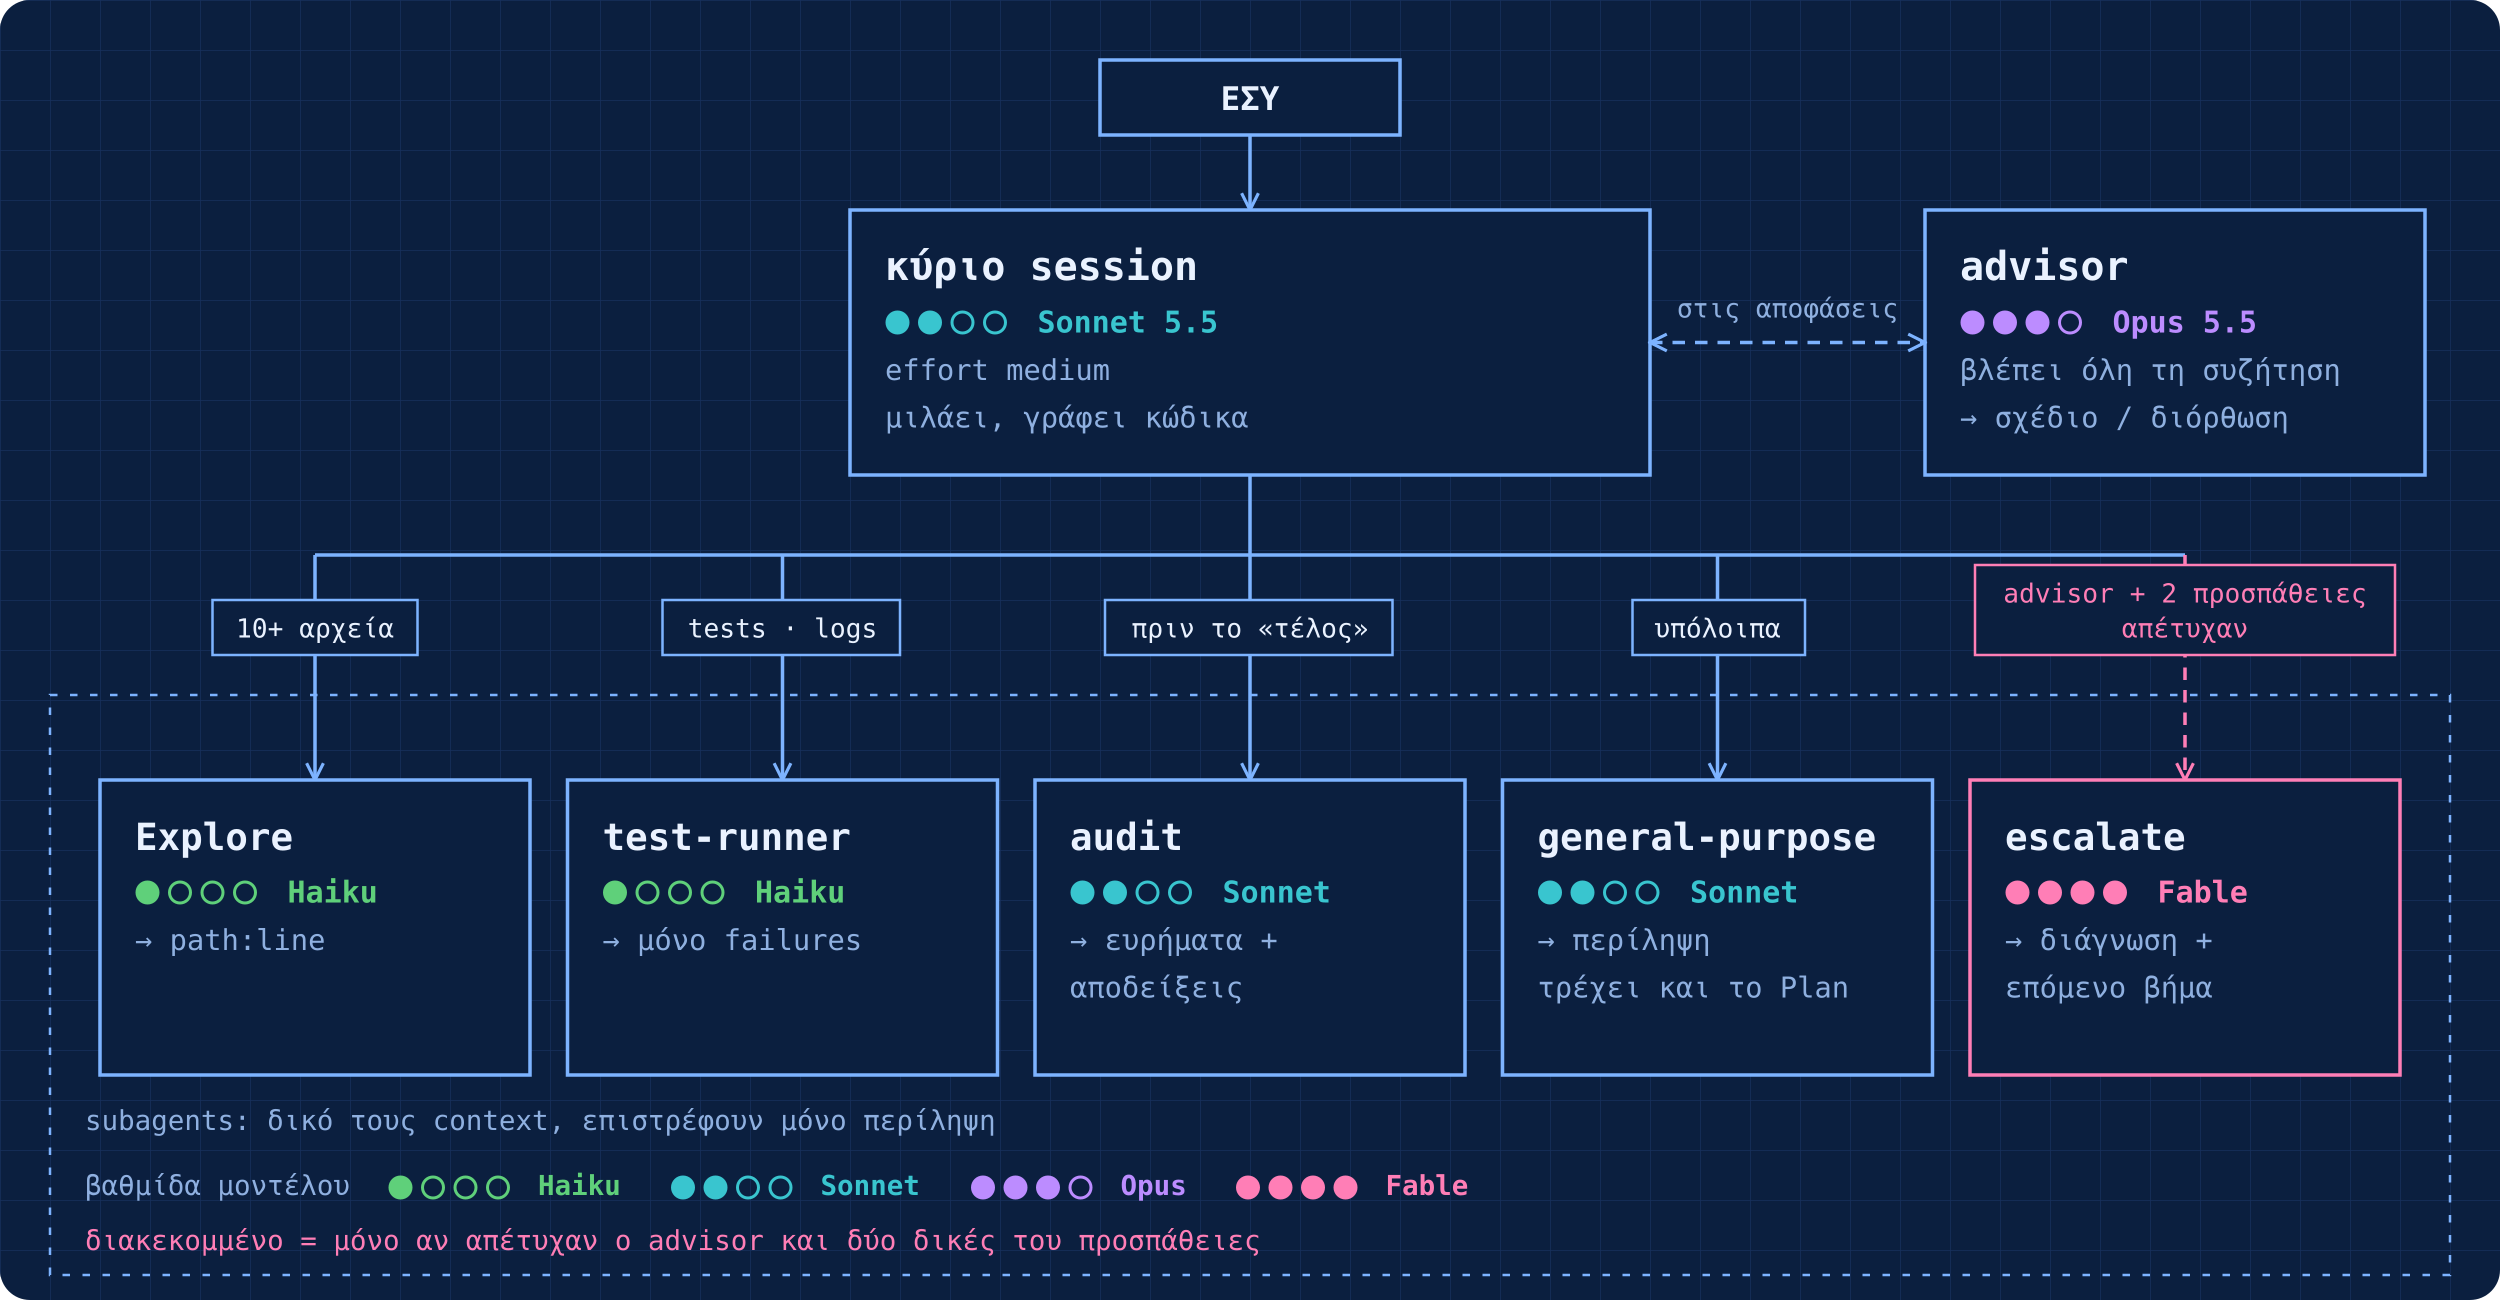
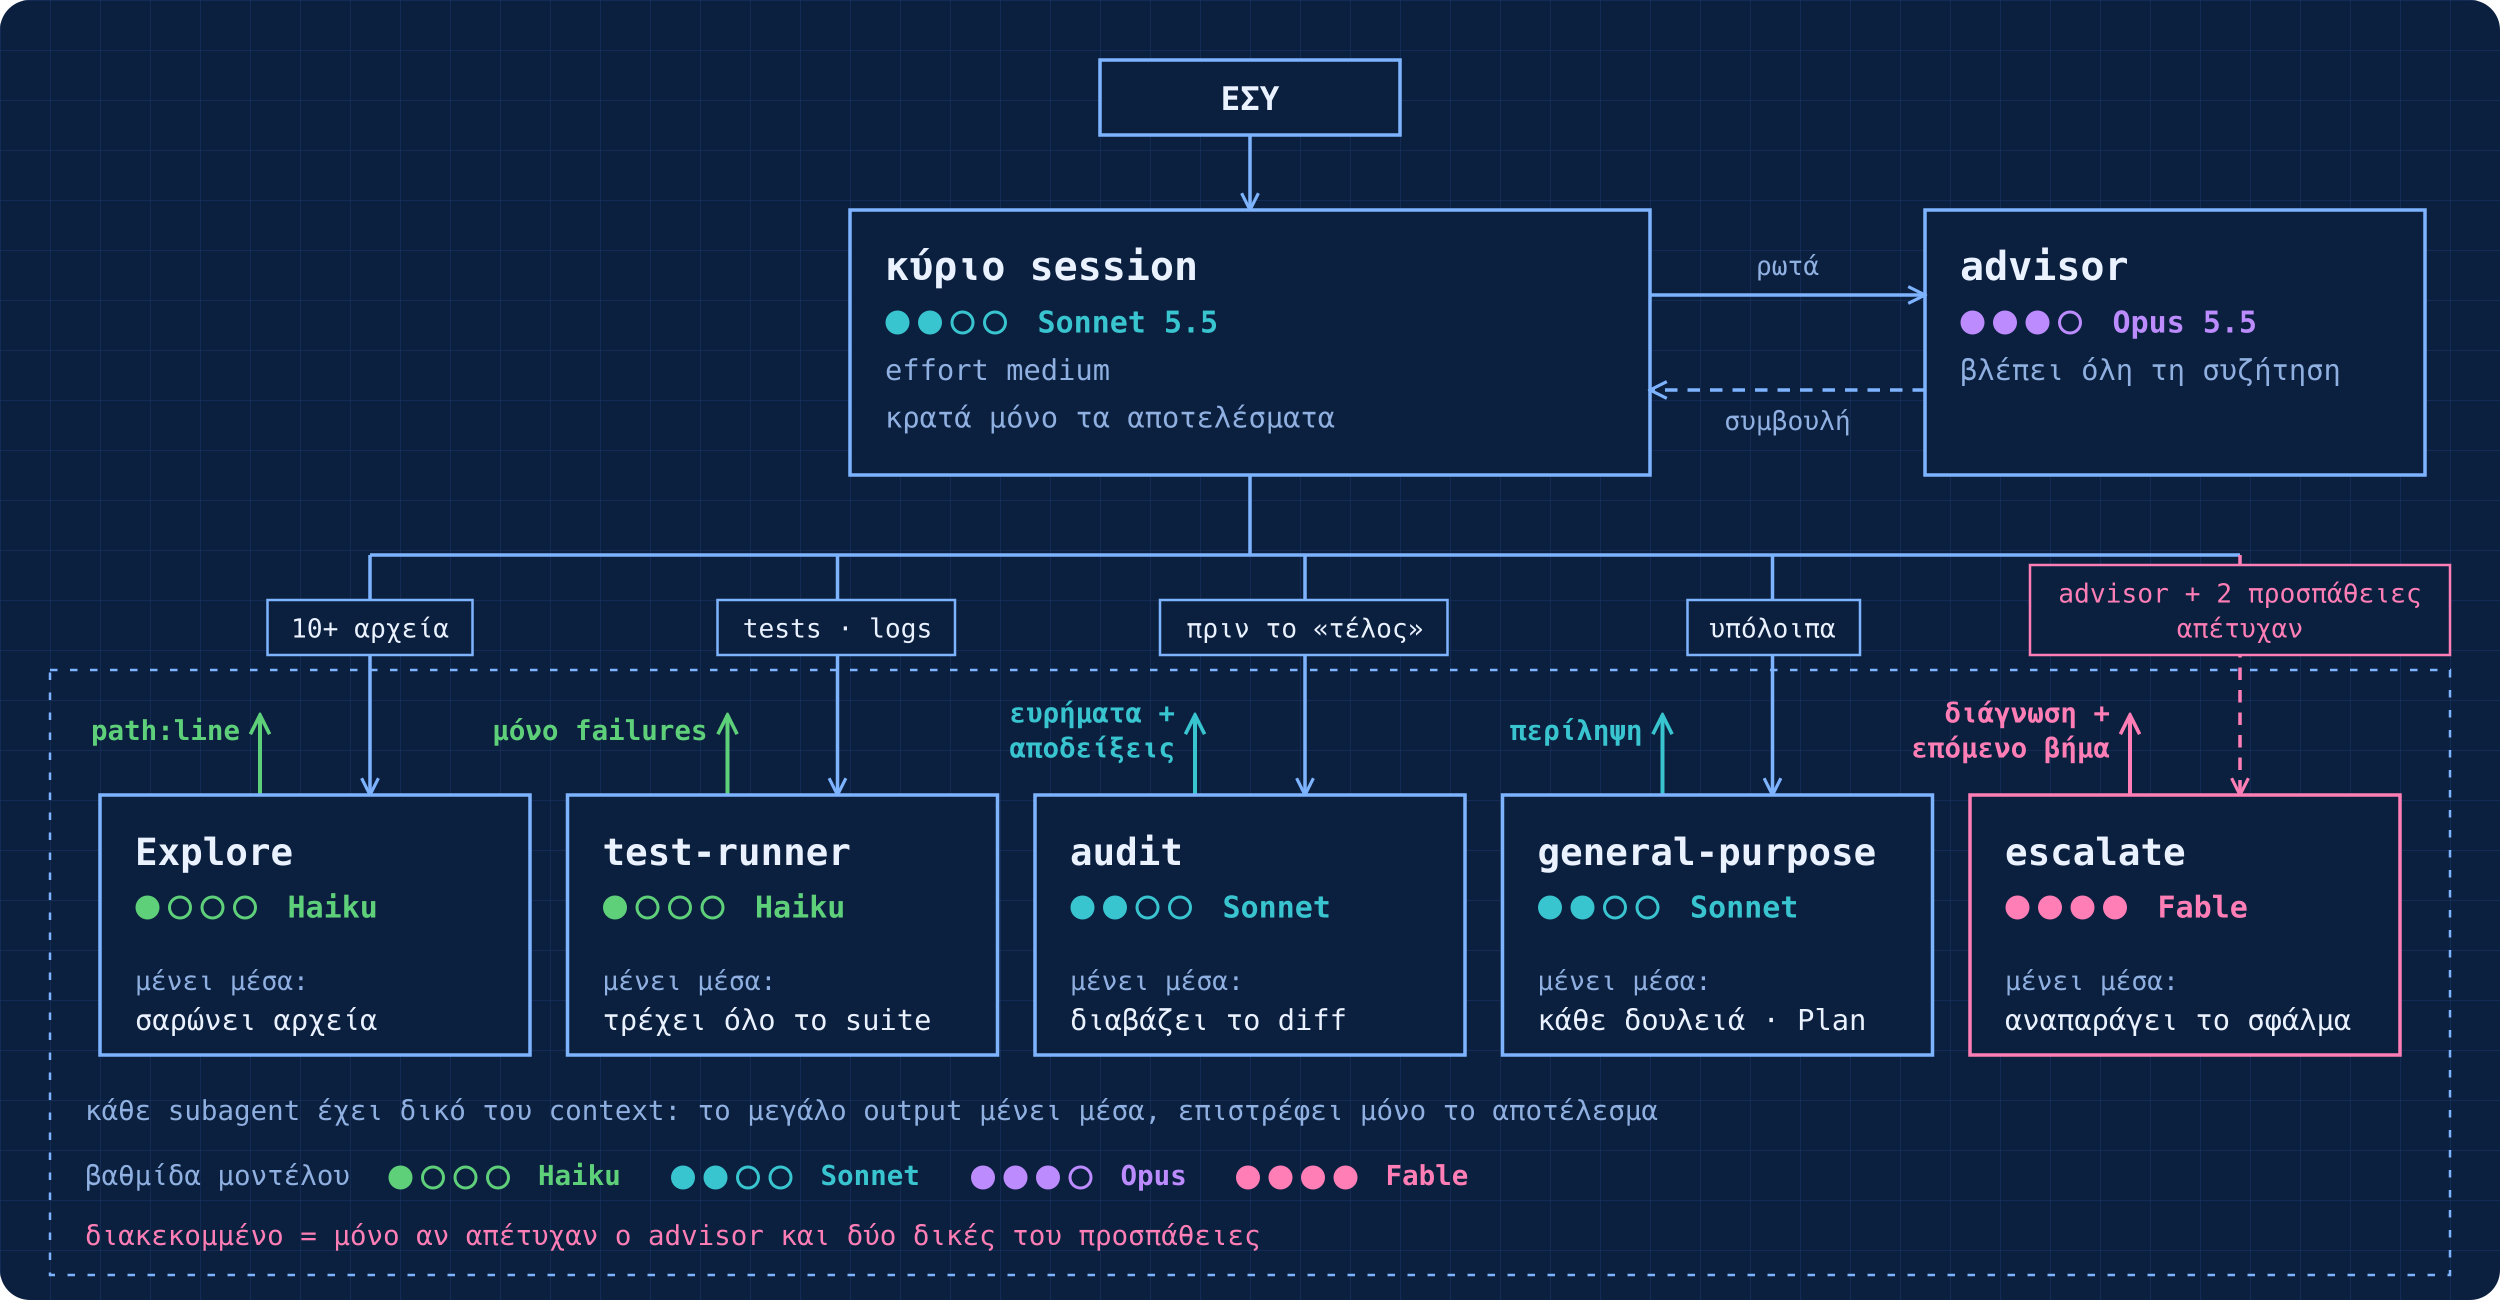
<svg xmlns="http://www.w3.org/2000/svg" viewBox="0 0 1000 520" width="1000" height="520" role="img" aria-labelledby="t d" font-family="ui-monospace, 'Cascadia Mono', Consolas, 'DejaVu Sans Mono', Menlo, monospace">
  <defs>
    <pattern id="g" width="20" height="20" patternUnits="userSpaceOnUse">
      <path d="M20 0H0V20" fill="none" stroke="#16305c" stroke-width="0.6" />
    </pattern>
    <marker id="a" viewBox="0 0 10 10" refX="9" refY="5" markerWidth="6" markerHeight="6" orient="auto-start-reverse">
      <path d="M1 1 L9 5 L1 9" fill="none" stroke="#7db3ff" stroke-width="1.5" />
    </marker>
-     <marker id="p" viewBox="0 0 10 10" refX="9" refY="5" markerWidth="6" markerHeight="6" orient="auto-start-reverse">
+     <marker id="m-Haiku" viewBox="0 0 10 10" refX="9" refY="5" markerWidth="6" markerHeight="6" orient="auto-start-reverse">
+       <path d="M1 1 L9 5 L1 9" fill="none" stroke="#5fd07a" stroke-width="1.5" />
+     </marker>
+     <marker id="m-Sonnet" viewBox="0 0 10 10" refX="9" refY="5" markerWidth="6" markerHeight="6" orient="auto-start-reverse">
+       <path d="M1 1 L9 5 L1 9" fill="none" stroke="#39c5cf" stroke-width="1.5" />
+     </marker>
+     <marker id="m-Opus" viewBox="0 0 10 10" refX="9" refY="5" markerWidth="6" markerHeight="6" orient="auto-start-reverse">
+       <path d="M1 1 L9 5 L1 9" fill="none" stroke="#bc8cff" stroke-width="1.5" />
+     </marker>
+     <marker id="m-Fable" viewBox="0 0 10 10" refX="9" refY="5" markerWidth="6" markerHeight="6" orient="auto-start-reverse">
      <path d="M1 1 L9 5 L1 9" fill="none" stroke="#ff7eb6" stroke-width="1.5" />
    </marker>
  </defs>
  <rect width="1000" height="520" rx="12" fill="#0b1f3f" />
  <rect width="1000" height="520" rx="12" fill="url(#g)" />
  <rect x="440" y="24" width="120" height="30" fill="#0b1f3f" stroke="#7db3ff" stroke-width="1.4" />
  <text x="500" y="44" font-size="13" fill="#eaf2ff" font-weight="700" text-anchor="middle">ΕΣΥ</text>
  <path d="M500 54 V84" fill="none" stroke="#7db3ff" stroke-width="1.4" marker-end="url(#a)" />
  <rect x="340" y="84" width="320" height="106" fill="#0b1f3f" stroke="#7db3ff" stroke-width="1.4" />
  <text x="354" y="112" font-size="16" fill="#eaf2ff" font-weight="700" text-anchor="start">κύριο session</text>
  <circle cx="359" cy="129" r="4.2" fill="#39c5cf" stroke="#39c5cf" stroke-width="1.2" />
  <circle cx="372" cy="129" r="4.2" fill="#39c5cf" stroke="#39c5cf" stroke-width="1.2" />
  <circle cx="385" cy="129" r="4.2" fill="none" stroke="#39c5cf" stroke-width="1.2" />
  <circle cx="398" cy="129" r="4.2" fill="none" stroke="#39c5cf" stroke-width="1.2" />
  <text x="415" y="133" font-size="12" fill="#39c5cf" font-weight="700" text-anchor="start">Sonnet 5.5</text>
  <text x="354" y="152" font-size="11.5" fill="#8fb0e0" font-weight="400" text-anchor="start">effort medium</text>
-   <text x="354" y="171" font-size="11.5" fill="#8fb0e0" font-weight="400" text-anchor="start">μιλάει, γράφει κώδικα</text>
+   <text x="354" y="171" font-size="11.5" fill="#8fb0e0" font-weight="400" text-anchor="start">κρατά μόνο τα αποτελέσματα</text>
  <rect x="770" y="84" width="200" height="106" fill="#0b1f3f" stroke="#7db3ff" stroke-width="1.4" />
  <text x="784" y="112" font-size="16" fill="#eaf2ff" font-weight="700" text-anchor="start">advisor</text>
  <circle cx="789" cy="129" r="4.2" fill="#bc8cff" stroke="#bc8cff" stroke-width="1.2" />
  <circle cx="802" cy="129" r="4.2" fill="#bc8cff" stroke="#bc8cff" stroke-width="1.2" />
  <circle cx="815" cy="129" r="4.2" fill="#bc8cff" stroke="#bc8cff" stroke-width="1.2" />
  <circle cx="828" cy="129" r="4.2" fill="none" stroke="#bc8cff" stroke-width="1.2" />
  <text x="845" y="133" font-size="12" fill="#bc8cff" font-weight="700" text-anchor="start">Opus 5.5</text>
  <text x="784" y="152" font-size="11.5" fill="#8fb0e0" font-weight="400" text-anchor="start">βλέπει όλη τη συζήτηση</text>
-   <text x="784" y="171" font-size="11.5" fill="#8fb0e0" font-weight="400" text-anchor="start">→ σχέδιο / διόρθωση</text>
-   <path d="M660 137 H770" fill="none" stroke="#7db3ff" stroke-width="1.4" stroke-dasharray="5 4" marker-end="url(#a)" marker-start="url(#a)" />
-   <text x="715" y="127" font-size="10.5" fill="#8fb0e0" font-weight="400" text-anchor="middle">στις αποφάσεις</text>
-   <path d="M500 190 V222 M126.0 222 H874.0" stroke="#7db3ff" stroke-width="1.4" fill="none" />
-   <rect x="20" y="278" width="960" height="232" fill="none" stroke="#7db3ff" stroke-width="1" stroke-dasharray="3 5" />
-   <path d="M126.0 222 V312" fill="none" stroke="#7db3ff" stroke-width="1.4" marker-end="url(#a)" />
-   <rect x="85" y="240" width="82" height="22" fill="#0b1f3f" stroke="#7db3ff" stroke-width="1" />
-   <text x="126" y="255" font-size="10.5" fill="#eaf2ff" font-weight="400" text-anchor="middle">10+ αρχεία</text>
-   <rect x="40" y="312" width="172" height="118" fill="#0b1f3f" stroke="#7db3ff" stroke-width="1.4" />
-   <text x="54" y="340" font-size="15" fill="#eaf2ff" font-weight="700" text-anchor="start">Explore</text>
-   <circle cx="59" cy="357" r="4.2" fill="#5fd07a" stroke="#5fd07a" stroke-width="1.2" />
-   <circle cx="72" cy="357" r="4.2" fill="none" stroke="#5fd07a" stroke-width="1.2" />
-   <circle cx="85" cy="357" r="4.2" fill="none" stroke="#5fd07a" stroke-width="1.2" />
-   <circle cx="98" cy="357" r="4.2" fill="none" stroke="#5fd07a" stroke-width="1.2" />
-   <text x="115" y="361" font-size="12" fill="#5fd07a" font-weight="700" text-anchor="start">Haiku</text>
-   <text x="54" y="380" font-size="11.5" fill="#8fb0e0" font-weight="400" text-anchor="start">→ path:line</text>
-   <path d="M313.0 222 V312" fill="none" stroke="#7db3ff" stroke-width="1.4" marker-end="url(#a)" />
-   <rect x="265" y="240" width="95" height="22" fill="#0b1f3f" stroke="#7db3ff" stroke-width="1" />
-   <text x="313" y="255" font-size="10.5" fill="#eaf2ff" font-weight="400" text-anchor="middle">tests · logs</text>
-   <rect x="227" y="312" width="172" height="118" fill="#0b1f3f" stroke="#7db3ff" stroke-width="1.4" />
-   <text x="241" y="340" font-size="15" fill="#eaf2ff" font-weight="700" text-anchor="start">test-runner</text>
-   <circle cx="246" cy="357" r="4.2" fill="#5fd07a" stroke="#5fd07a" stroke-width="1.2" />
-   <circle cx="259" cy="357" r="4.2" fill="none" stroke="#5fd07a" stroke-width="1.2" />
-   <circle cx="272" cy="357" r="4.2" fill="none" stroke="#5fd07a" stroke-width="1.2" />
-   <circle cx="285" cy="357" r="4.2" fill="none" stroke="#5fd07a" stroke-width="1.2" />
-   <text x="302" y="361" font-size="12" fill="#5fd07a" font-weight="700" text-anchor="start">Haiku</text>
-   <text x="241" y="380" font-size="11.5" fill="#8fb0e0" font-weight="400" text-anchor="start">→ μόνο failures</text>
-   <path d="M500.0 222 V312" fill="none" stroke="#7db3ff" stroke-width="1.4" marker-end="url(#a)" />
-   <rect x="442" y="240" width="115" height="22" fill="#0b1f3f" stroke="#7db3ff" stroke-width="1" />
-   <text x="500" y="255" font-size="10.5" fill="#eaf2ff" font-weight="400" text-anchor="middle">πριν το «τέλος»</text>
-   <rect x="414" y="312" width="172" height="118" fill="#0b1f3f" stroke="#7db3ff" stroke-width="1.4" />
-   <text x="428" y="340" font-size="15" fill="#eaf2ff" font-weight="700" text-anchor="start">audit</text>
-   <circle cx="433" cy="357" r="4.2" fill="#39c5cf" stroke="#39c5cf" stroke-width="1.2" />
-   <circle cx="446" cy="357" r="4.2" fill="#39c5cf" stroke="#39c5cf" stroke-width="1.2" />
-   <circle cx="459" cy="357" r="4.2" fill="none" stroke="#39c5cf" stroke-width="1.2" />
-   <circle cx="472" cy="357" r="4.2" fill="none" stroke="#39c5cf" stroke-width="1.2" />
-   <text x="489" y="361" font-size="12" fill="#39c5cf" font-weight="700" text-anchor="start">Sonnet</text>
-   <text x="428" y="380" font-size="11.5" fill="#8fb0e0" font-weight="400" text-anchor="start">→ ευρήματα +</text>
-   <text x="428" y="399" font-size="11.5" fill="#8fb0e0" font-weight="400" text-anchor="start">   αποδείξεις</text>
-   <path d="M687.0 222 V312" fill="none" stroke="#7db3ff" stroke-width="1.4" marker-end="url(#a)" />
-   <rect x="653" y="240" width="69" height="22" fill="#0b1f3f" stroke="#7db3ff" stroke-width="1" />
-   <text x="687" y="255" font-size="10.5" fill="#eaf2ff" font-weight="400" text-anchor="middle">υπόλοιπα</text>
-   <rect x="601" y="312" width="172" height="118" fill="#0b1f3f" stroke="#7db3ff" stroke-width="1.4" />
-   <text x="615" y="340" font-size="15" fill="#eaf2ff" font-weight="700" text-anchor="start">general-purpose</text>
-   <circle cx="620" cy="357" r="4.2" fill="#39c5cf" stroke="#39c5cf" stroke-width="1.2" />
-   <circle cx="633" cy="357" r="4.2" fill="#39c5cf" stroke="#39c5cf" stroke-width="1.2" />
-   <circle cx="646" cy="357" r="4.2" fill="none" stroke="#39c5cf" stroke-width="1.2" />
-   <circle cx="659" cy="357" r="4.2" fill="none" stroke="#39c5cf" stroke-width="1.2" />
-   <text x="676" y="361" font-size="12" fill="#39c5cf" font-weight="700" text-anchor="start">Sonnet</text>
-   <text x="615" y="380" font-size="11.5" fill="#8fb0e0" font-weight="400" text-anchor="start">→ περίληψη</text>
-   <text x="615" y="399" font-size="11.5" fill="#8fb0e0" font-weight="400" text-anchor="start">τρέχει και το Plan</text>
-   <path d="M874.0 222 V312" fill="none" stroke="#ff7eb6" stroke-width="1.4" stroke-dasharray="5 4" marker-end="url(#p)" />
-   <rect x="790" y="226" width="168" height="36" fill="#0b1f3f" stroke="#ff7eb6" stroke-width="1" />
-   <text x="874" y="241" font-size="10.5" fill="#ff7eb6" font-weight="400" text-anchor="middle">advisor + 2 προσπάθειες</text>
-   <text x="874" y="255" font-size="10.5" fill="#ff7eb6" font-weight="400" text-anchor="middle">απέτυχαν</text>
-   <rect x="788" y="312" width="172" height="118" fill="#0b1f3f" stroke="#ff7eb6" stroke-width="1.4" />
-   <text x="802" y="340" font-size="15" fill="#eaf2ff" font-weight="700" text-anchor="start">escalate</text>
-   <circle cx="807" cy="357" r="4.2" fill="#ff7eb6" stroke="#ff7eb6" stroke-width="1.2" />
-   <circle cx="820" cy="357" r="4.2" fill="#ff7eb6" stroke="#ff7eb6" stroke-width="1.2" />
-   <circle cx="833" cy="357" r="4.2" fill="#ff7eb6" stroke="#ff7eb6" stroke-width="1.2" />
-   <circle cx="846" cy="357" r="4.2" fill="#ff7eb6" stroke="#ff7eb6" stroke-width="1.2" />
-   <text x="863" y="361" font-size="12" fill="#ff7eb6" font-weight="700" text-anchor="start">Fable</text>
-   <text x="802" y="380" font-size="11.5" fill="#8fb0e0" font-weight="400" text-anchor="start">→ διάγνωση +</text>
-   <text x="802" y="399" font-size="11.5" fill="#8fb0e0" font-weight="400" text-anchor="start">   επόμενο βήμα</text>
-   <text x="34" y="452" font-size="11" fill="#8fb0e0" font-weight="400" text-anchor="start">subagents: δικό τους context, επιστρέφουν μόνο περίληψη</text>
-   <text x="34" y="478" font-size="11" fill="#8fb0e0" font-weight="400" text-anchor="start">βαθμίδα μοντέλου</text>
-   <circle cx="160.2" cy="475" r="4.2" fill="#5fd07a" stroke="#5fd07a" stroke-width="1.2" />
-   <circle cx="173.2" cy="475" r="4.2" fill="none" stroke="#5fd07a" stroke-width="1.2" />
-   <circle cx="186.2" cy="475" r="4.2" fill="none" stroke="#5fd07a" stroke-width="1.2" />
-   <circle cx="199.2" cy="475" r="4.2" fill="none" stroke="#5fd07a" stroke-width="1.2" />
-   <text x="215.2" y="478" font-size="11" fill="#5fd07a" font-weight="700" text-anchor="start">Haiku</text>
-   <circle cx="273.2" cy="475" r="4.2" fill="#39c5cf" stroke="#39c5cf" stroke-width="1.2" />
-   <circle cx="286.2" cy="475" r="4.2" fill="#39c5cf" stroke="#39c5cf" stroke-width="1.2" />
-   <circle cx="299.2" cy="475" r="4.2" fill="none" stroke="#39c5cf" stroke-width="1.2" />
-   <circle cx="312.2" cy="475" r="4.2" fill="none" stroke="#39c5cf" stroke-width="1.2" />
-   <text x="328.2" y="478" font-size="11" fill="#39c5cf" font-weight="700" text-anchor="start">Sonnet</text>
-   <circle cx="393.2" cy="475" r="4.2" fill="#bc8cff" stroke="#bc8cff" stroke-width="1.2" />
-   <circle cx="406.2" cy="475" r="4.2" fill="#bc8cff" stroke="#bc8cff" stroke-width="1.2" />
-   <circle cx="419.2" cy="475" r="4.2" fill="#bc8cff" stroke="#bc8cff" stroke-width="1.2" />
-   <circle cx="432.2" cy="475" r="4.2" fill="none" stroke="#bc8cff" stroke-width="1.2" />
-   <text x="448.2" y="478" font-size="11" fill="#bc8cff" font-weight="700" text-anchor="start">Opus</text>
-   <circle cx="499.2" cy="475" r="4.2" fill="#ff7eb6" stroke="#ff7eb6" stroke-width="1.2" />
-   <circle cx="512.2" cy="475" r="4.2" fill="#ff7eb6" stroke="#ff7eb6" stroke-width="1.2" />
-   <circle cx="525.2" cy="475" r="4.2" fill="#ff7eb6" stroke="#ff7eb6" stroke-width="1.2" />
-   <circle cx="538.2" cy="475" r="4.2" fill="#ff7eb6" stroke="#ff7eb6" stroke-width="1.2" />
-   <text x="554.2" y="478" font-size="11" fill="#ff7eb6" font-weight="700" text-anchor="start">Fable</text>
-   <text x="34" y="500" font-size="11" fill="#ff7eb6" font-weight="400" text-anchor="start">διακεκομμένο = μόνο αν απέτυχαν ο advisor και δύο δικές του προσπάθειες</text>
+   <path d="M660 118 H770" fill="none" stroke="#7db3ff" stroke-width="1.4" marker-end="url(#a)" />
+   <text x="715" y="110" font-size="10.5" fill="#8fb0e0" font-weight="400" text-anchor="middle">ρωτά</text>
+   <path d="M770 156 H660" fill="none" stroke="#7db3ff" stroke-width="1.4" stroke-dasharray="5 4" marker-end="url(#a)" />
+   <text x="715" y="172" font-size="10.5" fill="#8fb0e0" font-weight="400" text-anchor="middle">συμβουλή</text>
+   <path d="M500 190 V222 M148.0 222 H896.0" stroke="#7db3ff" stroke-width="1.4" fill="none" />
+   <rect x="20" y="268" width="960" height="242" fill="none" stroke="#7db3ff" stroke-width="1" stroke-dasharray="3 5" />
+   <path d="M148.0 222 V318" fill="none" stroke="#7db3ff" stroke-width="1.4" marker-end="url(#a)" />
+   <rect x="107" y="240" width="82" height="22" fill="#0b1f3f" stroke="#7db3ff" stroke-width="1" />
+   <text x="148" y="255" font-size="10.5" fill="#eaf2ff" font-weight="400" text-anchor="middle">10+ αρχεία</text>
+   <path d="M104.0 318 V286" fill="none" stroke="#5fd07a" stroke-width="1.6" marker-end="url(#m-Haiku)" />
+   <text x="96.0" y="296" font-size="11" fill="#5fd07a" font-weight="700" text-anchor="end">path:line</text>
+   <rect x="40" y="318" width="172" height="104" fill="#0b1f3f" stroke="#7db3ff" stroke-width="1.4" />
+   <text x="54" y="346" font-size="15" fill="#eaf2ff" font-weight="700" text-anchor="start">Explore</text>
+   <circle cx="59" cy="363" r="4.2" fill="#5fd07a" stroke="#5fd07a" stroke-width="1.2" />
+   <circle cx="72" cy="363" r="4.2" fill="none" stroke="#5fd07a" stroke-width="1.2" />
+   <circle cx="85" cy="363" r="4.2" fill="none" stroke="#5fd07a" stroke-width="1.2" />
+   <circle cx="98" cy="363" r="4.2" fill="none" stroke="#5fd07a" stroke-width="1.2" />
+   <text x="115" y="367" font-size="12" fill="#5fd07a" font-weight="700" text-anchor="start">Haiku</text>
+   <text x="54" y="396" font-size="10.5" fill="#8fb0e0" font-weight="400" text-anchor="start">μένει μέσα:</text>
+   <text x="54" y="412" font-size="11.5" fill="#eaf2ff" font-weight="400" text-anchor="start">σαρώνει αρχεία</text>
+   <path d="M335.0 222 V318" fill="none" stroke="#7db3ff" stroke-width="1.4" marker-end="url(#a)" />
+   <rect x="287" y="240" width="95" height="22" fill="#0b1f3f" stroke="#7db3ff" stroke-width="1" />
+   <text x="335" y="255" font-size="10.5" fill="#eaf2ff" font-weight="400" text-anchor="middle">tests · logs</text>
+   <path d="M291.0 318 V286" fill="none" stroke="#5fd07a" stroke-width="1.6" marker-end="url(#m-Haiku)" />
+   <text x="283.0" y="296" font-size="11" fill="#5fd07a" font-weight="700" text-anchor="end">μόνο failures</text>
+   <rect x="227" y="318" width="172" height="104" fill="#0b1f3f" stroke="#7db3ff" stroke-width="1.4" />
+   <text x="241" y="346" font-size="15" fill="#eaf2ff" font-weight="700" text-anchor="start">test-runner</text>
+   <circle cx="246" cy="363" r="4.2" fill="#5fd07a" stroke="#5fd07a" stroke-width="1.2" />
+   <circle cx="259" cy="363" r="4.2" fill="none" stroke="#5fd07a" stroke-width="1.2" />
+   <circle cx="272" cy="363" r="4.2" fill="none" stroke="#5fd07a" stroke-width="1.2" />
+   <circle cx="285" cy="363" r="4.2" fill="none" stroke="#5fd07a" stroke-width="1.2" />
+   <text x="302" y="367" font-size="12" fill="#5fd07a" font-weight="700" text-anchor="start">Haiku</text>
+   <text x="241" y="396" font-size="10.5" fill="#8fb0e0" font-weight="400" text-anchor="start">μένει μέσα:</text>
+   <text x="241" y="412" font-size="11.5" fill="#eaf2ff" font-weight="400" text-anchor="start">τρέχει όλο το suite</text>
+   <path d="M522.0 222 V318" fill="none" stroke="#7db3ff" stroke-width="1.4" marker-end="url(#a)" />
+   <rect x="464" y="240" width="115" height="22" fill="#0b1f3f" stroke="#7db3ff" stroke-width="1" />
+   <text x="522" y="255" font-size="10.5" fill="#eaf2ff" font-weight="400" text-anchor="middle">πριν το «τέλος»</text>
+   <path d="M478.0 318 V286" fill="none" stroke="#39c5cf" stroke-width="1.6" marker-end="url(#m-Sonnet)" />
+   <text x="470.0" y="289" font-size="11" fill="#39c5cf" font-weight="700" text-anchor="end">ευρήματα +</text>
+   <text x="470.0" y="303" font-size="11" fill="#39c5cf" font-weight="700" text-anchor="end">αποδείξεις</text>
+   <rect x="414" y="318" width="172" height="104" fill="#0b1f3f" stroke="#7db3ff" stroke-width="1.4" />
+   <text x="428" y="346" font-size="15" fill="#eaf2ff" font-weight="700" text-anchor="start">audit</text>
+   <circle cx="433" cy="363" r="4.2" fill="#39c5cf" stroke="#39c5cf" stroke-width="1.2" />
+   <circle cx="446" cy="363" r="4.2" fill="#39c5cf" stroke="#39c5cf" stroke-width="1.2" />
+   <circle cx="459" cy="363" r="4.2" fill="none" stroke="#39c5cf" stroke-width="1.2" />
+   <circle cx="472" cy="363" r="4.2" fill="none" stroke="#39c5cf" stroke-width="1.2" />
+   <text x="489" y="367" font-size="12" fill="#39c5cf" font-weight="700" text-anchor="start">Sonnet</text>
+   <text x="428" y="396" font-size="10.5" fill="#8fb0e0" font-weight="400" text-anchor="start">μένει μέσα:</text>
+   <text x="428" y="412" font-size="11.5" fill="#eaf2ff" font-weight="400" text-anchor="start">διαβάζει το diff</text>
+   <path d="M709.0 222 V318" fill="none" stroke="#7db3ff" stroke-width="1.4" marker-end="url(#a)" />
+   <rect x="675" y="240" width="69" height="22" fill="#0b1f3f" stroke="#7db3ff" stroke-width="1" />
+   <text x="709" y="255" font-size="10.5" fill="#eaf2ff" font-weight="400" text-anchor="middle">υπόλοιπα</text>
+   <path d="M665.0 318 V286" fill="none" stroke="#39c5cf" stroke-width="1.6" marker-end="url(#m-Sonnet)" />
+   <text x="657.0" y="296" font-size="11" fill="#39c5cf" font-weight="700" text-anchor="end">περίληψη</text>
+   <rect x="601" y="318" width="172" height="104" fill="#0b1f3f" stroke="#7db3ff" stroke-width="1.4" />
+   <text x="615" y="346" font-size="15" fill="#eaf2ff" font-weight="700" text-anchor="start">general-purpose</text>
+   <circle cx="620" cy="363" r="4.2" fill="#39c5cf" stroke="#39c5cf" stroke-width="1.2" />
+   <circle cx="633" cy="363" r="4.2" fill="#39c5cf" stroke="#39c5cf" stroke-width="1.2" />
+   <circle cx="646" cy="363" r="4.2" fill="none" stroke="#39c5cf" stroke-width="1.2" />
+   <circle cx="659" cy="363" r="4.2" fill="none" stroke="#39c5cf" stroke-width="1.2" />
+   <text x="676" y="367" font-size="12" fill="#39c5cf" font-weight="700" text-anchor="start">Sonnet</text>
+   <text x="615" y="396" font-size="10.5" fill="#8fb0e0" font-weight="400" text-anchor="start">μένει μέσα:</text>
+   <text x="615" y="412" font-size="11.5" fill="#eaf2ff" font-weight="400" text-anchor="start">κάθε δουλειά · Plan</text>
+   <path d="M896.0 222 V318" fill="none" stroke="#ff7eb6" stroke-width="1.4" stroke-dasharray="5 4" marker-end="url(#m-Fable)" />
+   <rect x="812" y="226" width="168" height="36" fill="#0b1f3f" stroke="#ff7eb6" stroke-width="1" />
+   <text x="896" y="241" font-size="10.5" fill="#ff7eb6" font-weight="400" text-anchor="middle">advisor + 2 προσπάθειες</text>
+   <text x="896" y="255" font-size="10.5" fill="#ff7eb6" font-weight="400" text-anchor="middle">απέτυχαν</text>
+   <path d="M852.0 318 V286" fill="none" stroke="#ff7eb6" stroke-width="1.6" marker-end="url(#m-Fable)" />
+   <text x="844.0" y="289" font-size="11" fill="#ff7eb6" font-weight="700" text-anchor="end">διάγνωση +</text>
+   <text x="844.0" y="303" font-size="11" fill="#ff7eb6" font-weight="700" text-anchor="end">επόμενο βήμα</text>
+   <rect x="788" y="318" width="172" height="104" fill="#0b1f3f" stroke="#ff7eb6" stroke-width="1.4" />
+   <text x="802" y="346" font-size="15" fill="#eaf2ff" font-weight="700" text-anchor="start">escalate</text>
+   <circle cx="807" cy="363" r="4.2" fill="#ff7eb6" stroke="#ff7eb6" stroke-width="1.2" />
+   <circle cx="820" cy="363" r="4.2" fill="#ff7eb6" stroke="#ff7eb6" stroke-width="1.2" />
+   <circle cx="833" cy="363" r="4.2" fill="#ff7eb6" stroke="#ff7eb6" stroke-width="1.2" />
+   <circle cx="846" cy="363" r="4.2" fill="#ff7eb6" stroke="#ff7eb6" stroke-width="1.2" />
+   <text x="863" y="367" font-size="12" fill="#ff7eb6" font-weight="700" text-anchor="start">Fable</text>
+   <text x="802" y="396" font-size="10.5" fill="#8fb0e0" font-weight="400" text-anchor="start">μένει μέσα:</text>
+   <text x="802" y="412" font-size="11.5" fill="#eaf2ff" font-weight="400" text-anchor="start">αναπαράγει το σφάλμα</text>
+   <text x="34" y="448" font-size="11" fill="#8fb0e0" font-weight="400" text-anchor="start">κάθε subagent έχει δικό του context: το μεγάλο output μένει μέσα, επιστρέφει μόνο το αποτέλεσμα</text>
+   <text x="34" y="474" font-size="11" fill="#8fb0e0" font-weight="400" text-anchor="start">βαθμίδα μοντέλου</text>
+   <circle cx="160.2" cy="471" r="4.2" fill="#5fd07a" stroke="#5fd07a" stroke-width="1.2" />
+   <circle cx="173.2" cy="471" r="4.2" fill="none" stroke="#5fd07a" stroke-width="1.2" />
+   <circle cx="186.2" cy="471" r="4.2" fill="none" stroke="#5fd07a" stroke-width="1.2" />
+   <circle cx="199.2" cy="471" r="4.2" fill="none" stroke="#5fd07a" stroke-width="1.2" />
+   <text x="215.2" y="474" font-size="11" fill="#5fd07a" font-weight="700" text-anchor="start">Haiku</text>
+   <circle cx="273.2" cy="471" r="4.2" fill="#39c5cf" stroke="#39c5cf" stroke-width="1.2" />
+   <circle cx="286.2" cy="471" r="4.2" fill="#39c5cf" stroke="#39c5cf" stroke-width="1.2" />
+   <circle cx="299.2" cy="471" r="4.2" fill="none" stroke="#39c5cf" stroke-width="1.2" />
+   <circle cx="312.2" cy="471" r="4.2" fill="none" stroke="#39c5cf" stroke-width="1.2" />
+   <text x="328.2" y="474" font-size="11" fill="#39c5cf" font-weight="700" text-anchor="start">Sonnet</text>
+   <circle cx="393.2" cy="471" r="4.2" fill="#bc8cff" stroke="#bc8cff" stroke-width="1.2" />
+   <circle cx="406.2" cy="471" r="4.2" fill="#bc8cff" stroke="#bc8cff" stroke-width="1.2" />
+   <circle cx="419.2" cy="471" r="4.2" fill="#bc8cff" stroke="#bc8cff" stroke-width="1.2" />
+   <circle cx="432.2" cy="471" r="4.2" fill="none" stroke="#bc8cff" stroke-width="1.2" />
+   <text x="448.2" y="474" font-size="11" fill="#bc8cff" font-weight="700" text-anchor="start">Opus</text>
+   <circle cx="499.2" cy="471" r="4.2" fill="#ff7eb6" stroke="#ff7eb6" stroke-width="1.2" />
+   <circle cx="512.2" cy="471" r="4.2" fill="#ff7eb6" stroke="#ff7eb6" stroke-width="1.2" />
+   <circle cx="525.2" cy="471" r="4.2" fill="#ff7eb6" stroke="#ff7eb6" stroke-width="1.2" />
+   <circle cx="538.2" cy="471" r="4.2" fill="#ff7eb6" stroke="#ff7eb6" stroke-width="1.2" />
+   <text x="554.2" y="474" font-size="11" fill="#ff7eb6" font-weight="700" text-anchor="start">Fable</text>
+   <text x="34" y="498" font-size="11" fill="#ff7eb6" font-weight="400" text-anchor="start">διακεκομμένο = μόνο αν απέτυχαν ο advisor και δύο δικές του προσπάθειες</text>
</svg>
